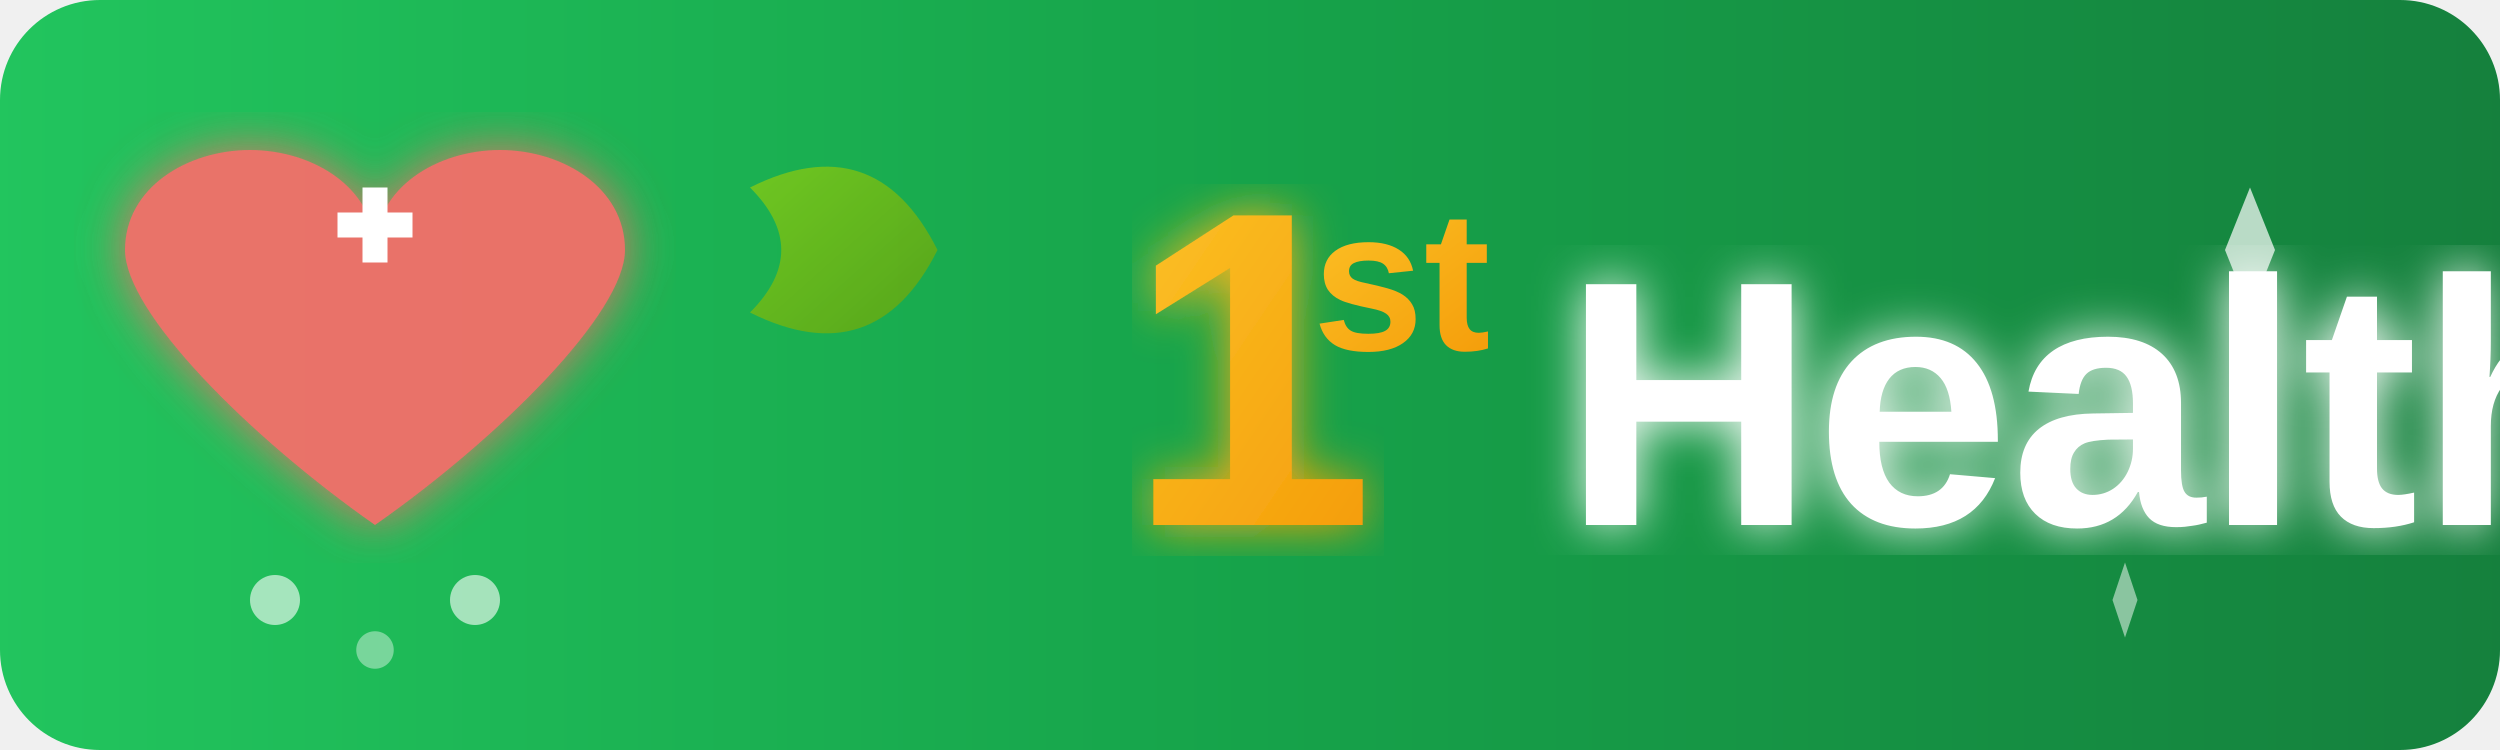
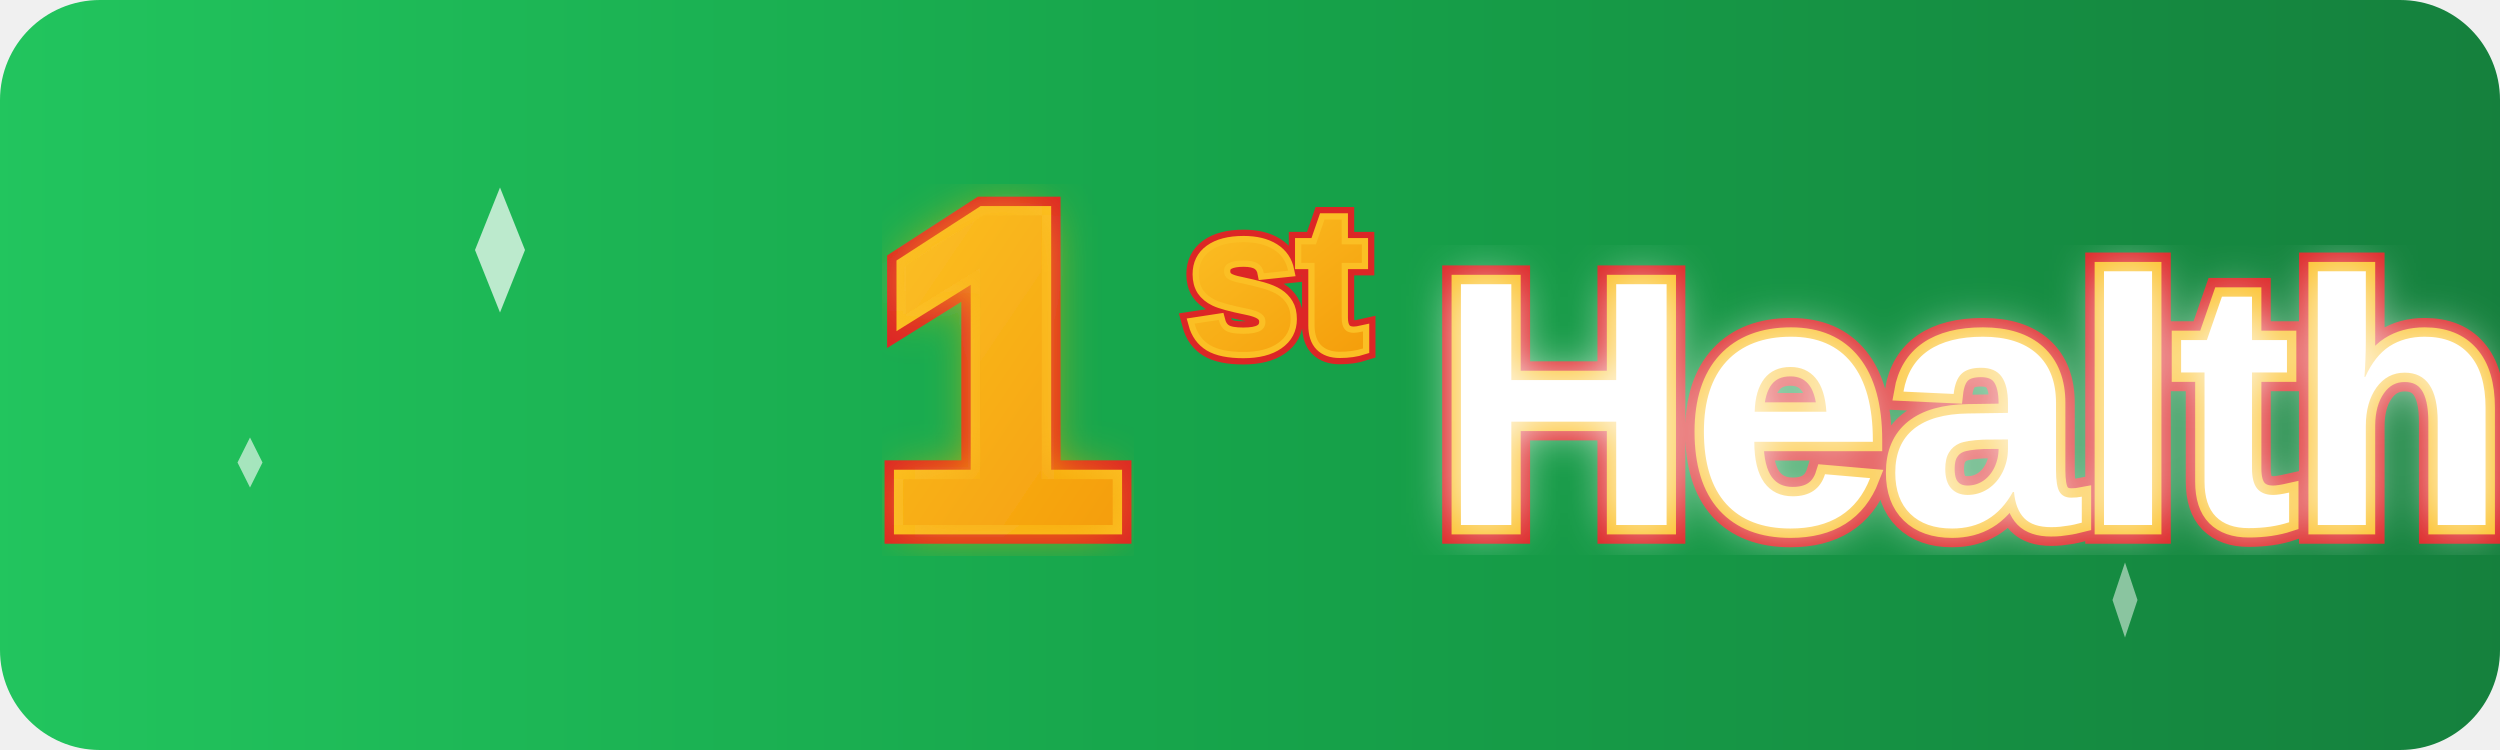
<svg xmlns="http://www.w3.org/2000/svg" viewBox="0 0 200 60" width="200" height="60">
  <defs>
    <linearGradient id="logoGradient" x1="0%" y1="0%" x2="100%" y2="0%">
      <stop offset="0%" style="stop-color:#22c55e;stop-opacity:1" />
      <stop offset="50%" style="stop-color:#16a34a;stop-opacity:1" />
      <stop offset="100%" style="stop-color:#15803d;stop-opacity:1" />
    </linearGradient>
    <linearGradient id="numberGradient" x1="0%" y1="0%" x2="100%" y2="100%">
      <stop offset="0%" style="stop-color:#fbbf24;stop-opacity:1" />
      <stop offset="100%" style="stop-color:#f59e0b;stop-opacity:1" />
    </linearGradient>
-     <linearGradient id="leafGradient" x1="0%" y1="0%" x2="100%" y2="100%">
-       <stop offset="0%" style="stop-color:#84cc16;stop-opacity:1" />
-       <stop offset="100%" style="stop-color:#65a30d;stop-opacity:1" />
-     </linearGradient>
    <filter id="glow">
      <feGaussianBlur stdDeviation="2" result="coloredBlur" />
      <feMerge>
        <feMergeNode in="coloredBlur" />
        <feMergeNode in="SourceGraphic" />
      </feMerge>
    </filter>
  </defs>
  <rect width="200" height="60" rx="8" fill="url(#logoGradient)" />
-   <path d="M30 20 C30 15, 25 12, 20 12 C15 12, 10 15, 10 20 C10 25, 20 35, 30 42 C40 35, 50 25, 50 20 C50 15, 45 12, 40 12 C35 12, 30 15, 30 20 Z" fill="#ff6b6b" opacity="0.9" filter="url(#glow)" />
-   <rect x="27" y="17" width="6" height="2" fill="white" />
-   <rect x="29" y="15" width="2" height="6" fill="white" />
-   <path d="M60 15 Q70 10 75 20 Q70 30 60 25 Q65 20 60 15" fill="url(#leafGradient)" opacity="0.8" />
-   <text x="90" y="42" fill="url(#numberGradient)" font-family="Arial, sans-serif" font-size="36" font-weight="bold" filter="url(#glow)">1</text>
-   <text x="105" y="28" fill="url(#numberGradient)" font-family="Arial, sans-serif" font-size="16" font-weight="bold">st</text>
-   <text x="125" y="42" fill="white" font-family="Arial, sans-serif" font-size="28" font-weight="bold" filter="url(#glow)">Health</text>
-   <circle cx="22" cy="48" r="2" fill="rgba(255,255,255,0.6)" />
-   <circle cx="30" cy="52" r="1.5" fill="rgba(255,255,255,0.4)" />
-   <circle cx="38" cy="48" r="2" fill="rgba(255,255,255,0.6)" />
-   <path d="M180 15 L182 20 L187 18 L182 20 L180 25 L178 20 L173 18 L178 20 Z" fill="white" opacity="0.7" />
+   <text x="70" y="42" fill="none" stroke="#dc2626" stroke-width="3" font-family="Arial, sans-serif" font-size="36" font-weight="bold">1</text>
+   <text x="70" y="42" fill="none" stroke="#fbbf24" stroke-width="1.5" font-family="Arial, sans-serif" font-size="36" font-weight="bold">1</text>
+   <text x="70" y="42" fill="url(#numberGradient)" font-family="Arial, sans-serif" font-size="36" font-weight="bold" filter="url(#glow)">1</text>
+   <text x="95" y="28" fill="none" stroke="#dc2626" stroke-width="2" font-family="Arial, sans-serif" font-size="16" font-weight="bold">st</text>
+   <text x="95" y="28" fill="none" stroke="#fbbf24" stroke-width="1" font-family="Arial, sans-serif" font-size="16" font-weight="bold">st</text>
+   <text x="95" y="28" fill="url(#numberGradient)" font-family="Arial, sans-serif" font-size="16" font-weight="bold">st</text>
+   <text x="115" y="42" fill="none" stroke="#dc2626" stroke-width="3" font-family="Arial, sans-serif" font-size="28" font-weight="bold">Health</text>
+   <text x="115" y="42" fill="none" stroke="#fbbf24" stroke-width="1.5" font-family="Arial, sans-serif" font-size="28" font-weight="bold">Health</text>
+   <text x="115" y="42" fill="white" font-family="Arial, sans-serif" font-size="28" font-weight="bold" filter="url(#glow)">Health</text>
+   <path d="M40 15 L42 20 L47 18 L42 20 L40 25 L38 20 L33 18 L38 20 Z" fill="white" opacity="0.7" />
  <path d="M170 45 L171 48 L174 47 L171 48 L170 51 L169 48 L166 47 L169 48 Z" fill="white" opacity="0.5" />
+   <path d="M20 35 L21 37 L23 36 L21 37 L20 39 L19 37 L17 36 L19 37 Z" fill="white" opacity="0.6" />
</svg>
